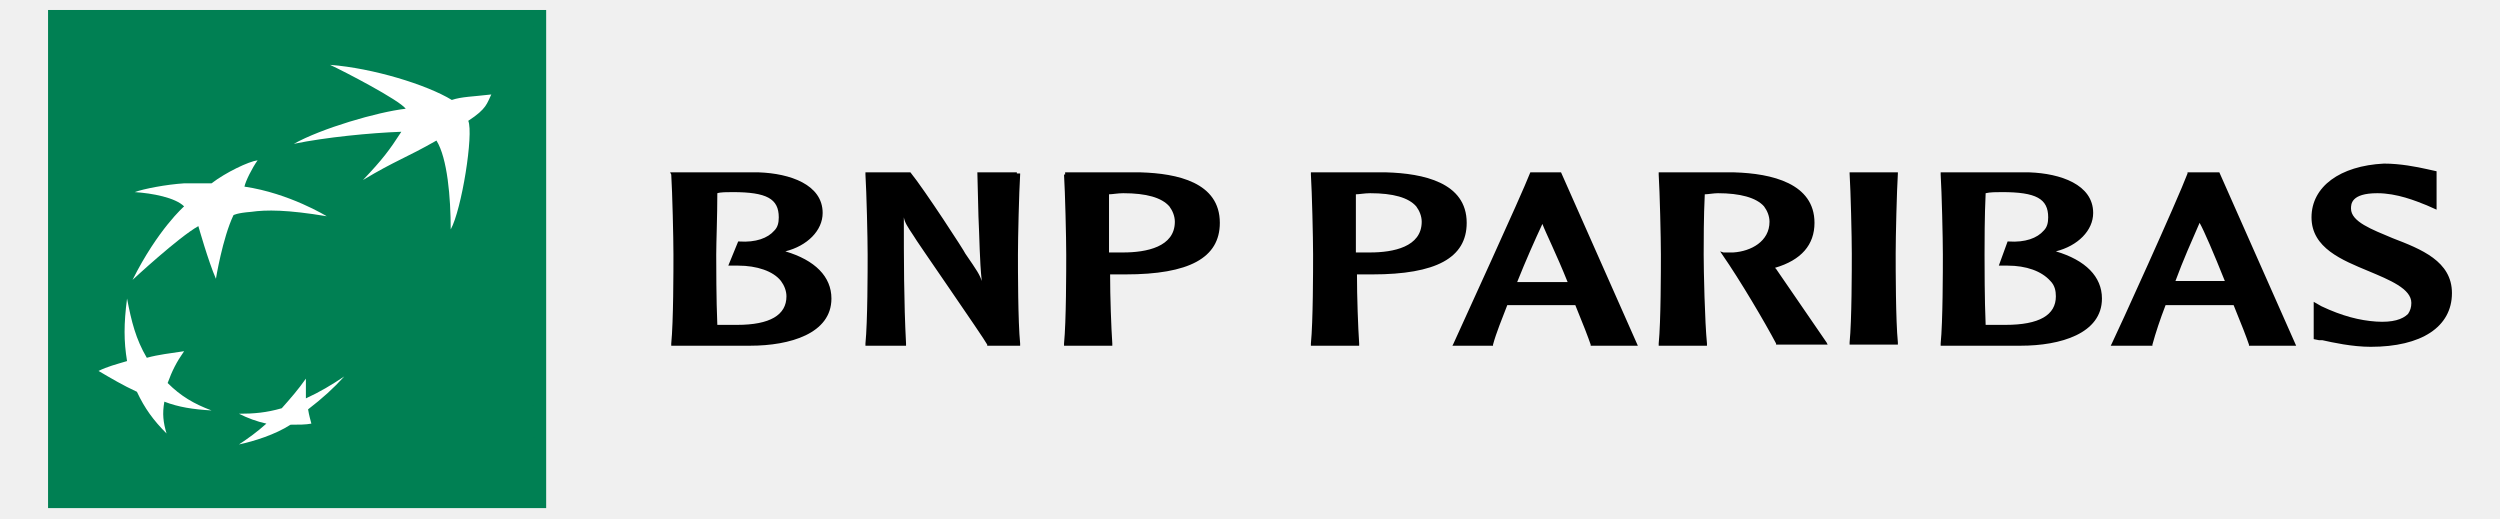
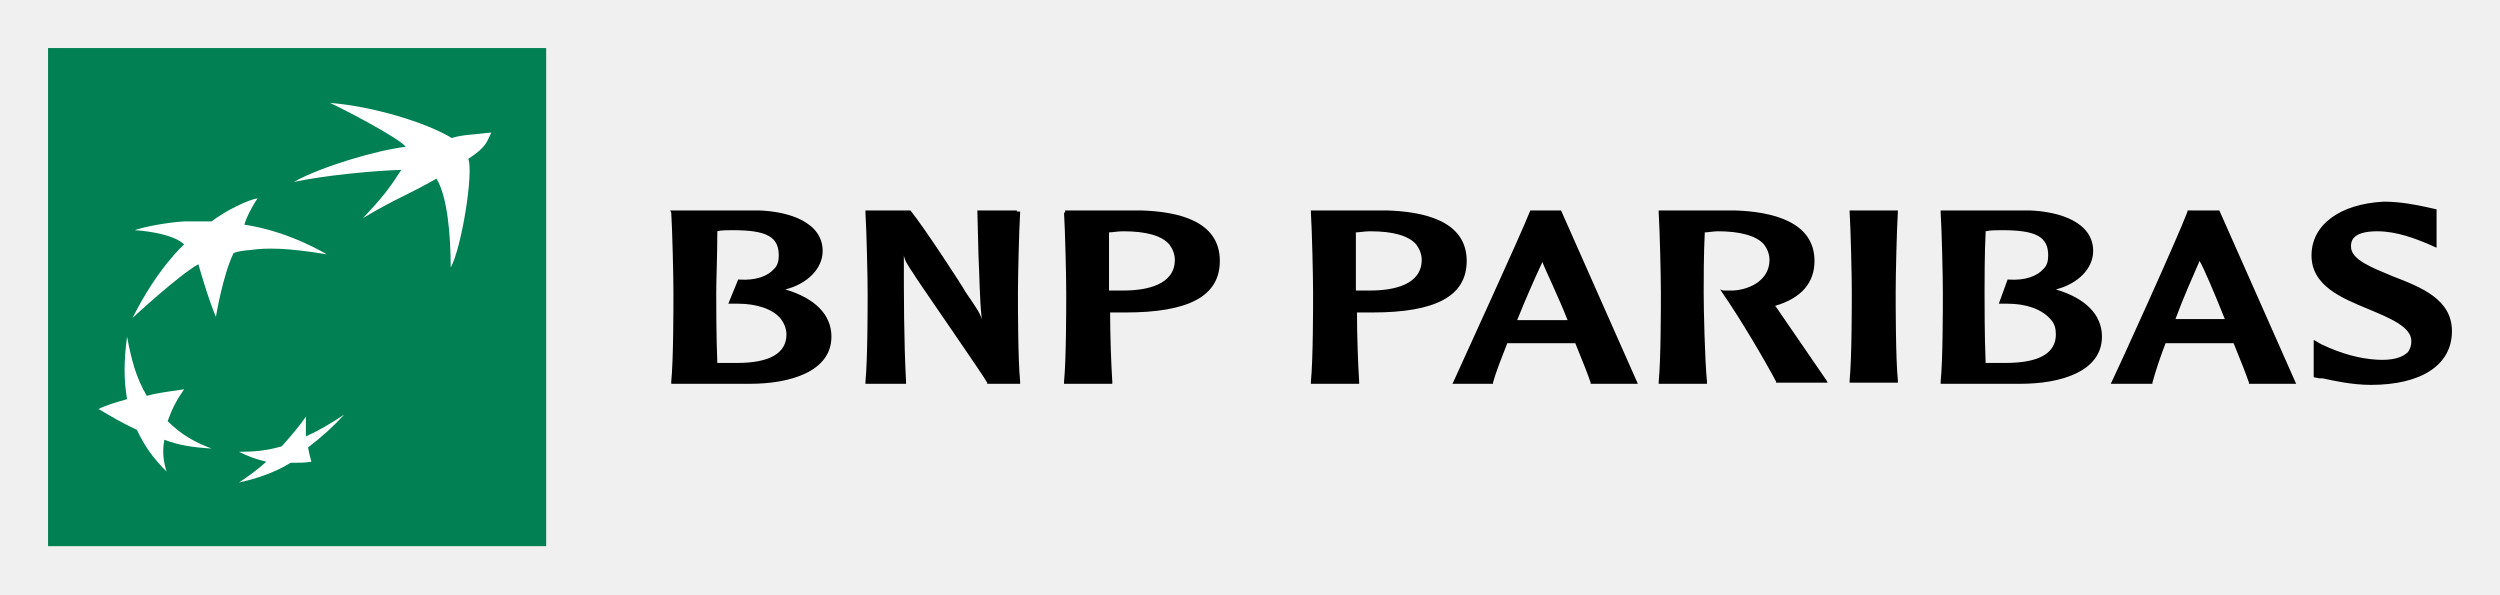
- <svg xmlns="http://www.w3.org/2000/svg" viewBox="-4.38 -0.91 227.86 47.22" xml:space="preserve">
+ <svg xmlns="http://www.w3.org/2000/svg" viewBox="-4.38 -4.38 227.86 54.16" xml:space="preserve">
  <g class="layer">
    <path d="m0,0l45.4,0l0,45.4l-45.4,0l0,-45.4z" fill="#008053" id="svg_1" />
    <path d="m44,22.9c0,9.5 0.4,19.2 0.4,19.2c0,1.1 -0.7,1.8 -1.6,1.8l-39.3,0c-0.9,0 -1.5,-0.8 -1.6,-1.8c0,0 -1.1,-8.3 -1.1,-20.9c0,-12.7 1.2,-18.6 1.2,-18.6c0.1,-1 0.7,-1.8 1.6,-1.8l39.3,0c0.9,0 1.6,0.8 1.6,1.8c-0.1,0 -0.5,10.9 -0.5,20.3" fill="#008053" id="svg_2" />
    <path d="m35.2,12.2c-2.8,1.6 -3.7,1.8 -6.7,3.6l0.1,-0.3c1.6,-1.7 2.3,-2.5 3.3,-4c-2.8,0.2 -6.9,0.5 -9.8,1.1l0.2,-0.3c2.7,-1.3 7.6,-2.6 10.1,-2.9c-0.6,-0.9 -5.6,-3.6 -6.8,-4.1l0.1,-0.3c3.8,0.4 8.8,2.2 10.9,3.5c0.9,-0.3 1.9,-0.3 3.6,-0.5c0,0 -0.3,1 -2.1,2.3c0.5,1.2 -0.6,8.1 -1.6,9.9c0,-2.8 -0.2,-6.4 -1.3,-8m-20.5,24.6l0.1,-0.3c-1.5,-0.6 -3,-1 -4.2,-2.2c0.4,-1.1 0.8,-1.9 1.5,-2.9l0.1,-0.3c-1.3,0.2 -2.4,0.7 -3.5,0.9c-0.9,-1.5 -1.2,-3.6 -1.7,-5.6l0,0.2c-0.2,2.3 -0.3,3.9 0,5.7c-0.9,0.3 -1.7,0.3 -2.5,0.6l-0.1,0.3c1.2,0.7 2.1,1.3 3.5,1.9c0.7,1.5 1.5,2.6 2.7,3.8l0.1,-0.3c-0.2,-0.9 -0.5,-1.6 -0.4,-2.6c1.5,0.5 2.7,0.7 4.4,0.8m4.2,-22.8s-0.6,1.1 -1.1,2.5l-0.1,0c3.5,0.5 6.8,1.9 7.6,2.4l-0.1,0.3c-3.6,-0.6 -5.5,-0.6 -6.9,-0.4c-1.3,0.1 -1.6,0.3 -1.6,0.3c-0.8,1.7 -1.2,4.5 -1.4,5.5l-0.1,0.3c-0.7,-1.6 -1.6,-4.8 -1.6,-4.8c-1.8,1 -6,4.9 -6,4.9c2.3,-4.6 4.7,-6.7 4.7,-6.7c-0.8,-0.8 -2.9,-1.2 -4.5,-1.3l0.1,-0.3c1,-0.3 3,-0.4 4.3,-0.5l2.5,0c1.3,-1.1 3.4,-2.1 4.2,-2.2m4.4,19.9c-0.7,1 -1.4,1.8 -2.2,2.7c-1.2,0.3 -2.6,0.2 -3.7,0.2l-0.1,0.3c0.8,0.4 1.6,0.7 2.5,0.9c-0.7,0.6 -1.6,1.1 -2.3,1.6l-0.1,0.3c1.4,-0.3 3.3,-0.9 4.7,-1.8c0.7,0 1.4,0 1.9,-0.1l0.1,-0.3c-0.1,-0.3 -0.4,-0.5 -0.5,-1c1.3,-1 2.2,-1.9 3.3,-3l0.2,-0.3c-1.1,0.7 -2.4,1.8 -3.6,2.4c-0.1,-0.7 -0.2,-1.2 -0.2,-1.9" fill="#008053" id="svg_3" />
    <path d="m35.4,11.9c-2.8,1.6 -3.7,1.8 -6.7,3.6c1.8,-1.9 2.4,-2.7 3.5,-4.4c-2.8,0.1 -6.9,0.5 -9.8,1.1c2.5,-1.4 7.6,-2.9 10.2,-3.2c-0.6,-0.8 -5.6,-3.4 -6.9,-4c3.9,0.3 8.8,1.8 11.1,3.2c0.9,-0.3 1.9,-0.3 3.6,-0.5c-0.4,0.8 -0.4,1.3 -2.1,2.4c0.5,1.2 -0.6,8.1 -1.6,9.9c0,-2.9 -0.3,-6.5 -1.3,-8.1m-20.5,24.6c-1.6,-0.6 -2.8,-1.3 -4,-2.5c0.4,-1.1 0.8,-1.9 1.5,-2.9c-1.3,0.2 -2.3,0.3 -3.4,0.6c-1,-1.7 -1.4,-3.3 -1.8,-5.4c-0.3,2.3 -0.3,3.9 0,5.7c-1,0.3 -1.8,0.5 -2.6,0.9c1.2,0.7 2.2,1.3 3.5,1.9c0.7,1.5 1.5,2.6 2.7,3.8c-0.3,-1 -0.4,-1.8 -0.2,-2.9c1.3,0.5 2.6,0.7 4.3,0.8m4.2,-22.8c-0.5,0.7 -1.1,1.9 -1.2,2.4c4.1,0.6 7.5,2.7 7.5,2.7c-3.6,-0.6 -5.5,-0.6 -6.9,-0.4c-1.3,0.1 -1.6,0.3 -1.6,0.3c-1,2.1 -1.6,5.8 -1.6,5.8c-0.7,-1.6 -1.6,-4.8 -1.6,-4.8c-1.8,1 -6,4.9 -6,4.9c2.3,-4.6 4.7,-6.7 4.7,-6.7c-0.8,-0.8 -2.9,-1.2 -4.5,-1.3c0.8,-0.3 2.9,-0.7 4.5,-0.8l2.5,0c1.3,-1 3.4,-2 4.2,-2.1m4.4,19.9c-0.7,1 -1.4,1.8 -2.2,2.7c-1.4,0.4 -2.5,0.5 -3.9,0.5c0.8,0.4 1.6,0.7 2.5,0.9c-0.9,0.8 -1.6,1.3 -2.5,1.9c1.4,-0.3 3.3,-0.9 4.7,-1.8c0.7,0 1.4,0 1.9,-0.1c-0.1,-0.4 -0.2,-0.7 -0.3,-1.3c1.3,-1 2.3,-1.9 3.3,-3c-1.2,0.8 -2.2,1.4 -3.5,2l0,-1.8z" fill="#fff" id="svg_4" />
    <path d="m62.4,16.6c3.1,0 4.2,0.6 4.2,2.3c0,0.5 -0.1,0.9 -0.4,1.2c-0.6,0.7 -1.7,1.1 -3.2,1l-0.1,0l-0.9,2.2l0.9,0c1.7,0 3.2,0.5 3.9,1.4c0.3,0.4 0.5,0.9 0.5,1.4c0,1.7 -1.5,2.6 -4.5,2.6l-1.8,0c-0.1,-2.3 -0.1,-5.5 -0.1,-6.4c0,-1.1 0.1,-3.5 0.1,-5.6c0.3,-0.1 0.9,-0.1 1.4,-0.1m-5.6,-1.6c0.1,1.6 0.2,5.8 0.2,7.3c0,1.4 0,6.1 -0.2,8.1l0,0.2l7.2,0c3.6,0 7.4,-1.1 7.4,-4.3c0,-2 -1.5,-3.5 -4.2,-4.3c2,-0.5 3.4,-1.9 3.4,-3.5c0,-2.6 -3,-3.6 -5.8,-3.7l-8.1,0l0.1,0.2zm31.5,-0.2l-3.6,0l0.1,4c0.1,2 0.1,4 0.3,5.9c-0.2,-0.6 -0.4,-0.9 -1.5,-2.5c0,-0.1 -3.7,-5.8 -5,-7.4l-4.1,0l0,0.2c0.1,1.6 0.2,5.8 0.2,7.3c0,1.4 0,6.1 -0.2,8.1l0,0.2l3.7,0l0,-0.2c-0.2,-3.8 -0.2,-7.7 -0.2,-11.5c0.1,0.5 0.3,0.8 0.9,1.7c0,0.1 6.4,9.3 6.7,9.9l0,0.1l3,0l0,-0.2c-0.2,-2 -0.2,-6.7 -0.2,-8.1c0,-1.5 0.1,-5.7 0.2,-7.3l0,-0.1l-0.3,0l0,-0.1zm9.7,1.9q3.15,0 4.2,1.2c0.3,0.4 0.5,0.9 0.5,1.4c0,2.3 -2.6,2.8 -4.7,2.8l-1.3,0l0,-5.3c0.3,0 0.8,-0.1 1.3,-0.1m-5.4,-1.7c0.1,1.6 0.2,5.8 0.2,7.3c0,1.4 0,6.1 -0.2,8.1l0,0.2l4.4,0l0,-0.2c-0.1,-1.5 -0.2,-4.2 -0.2,-6.3l1.4,0c5.8,0 8.6,-1.5 8.6,-4.7c0,-3.7 -3.9,-4.5 -7.2,-4.6l-6.9,0l0,0.2m27.8,1.7q3.15,0 4.2,1.2c0.3,0.4 0.5,0.9 0.5,1.4c0,2.3 -2.6,2.8 -4.7,2.8l-1.3,0l0,-5.3c0.3,0 0.8,-0.1 1.3,-0.1m-5.4,-1.7c0.1,1.6 0.2,5.8 0.2,7.3c0,1.4 0,6.1 -0.2,8.1l0,0.2l4.4,0l0,-0.2c-0.1,-1.5 -0.2,-4.2 -0.2,-6.3l1.4,0c5.8,0 8.6,-1.5 8.6,-4.7c0,-3.7 -4,-4.5 -7.3,-4.6l-6.9,0l0,0.2zm21.1,4.5c0.3,0.8 1.3,2.8 2.3,5.3l-4.6,0c0.8,-2 1.6,-3.8 2.3,-5.3m-1.1,-4.7c-0.9,2.3 -6.2,13.8 -7,15.6l-0.1,0.2l3.7,0l0,-0.1c0.3,-1.1 0.8,-2.3 1.3,-3.6l6.2,0c0.7,1.7 1.2,3 1.4,3.6l0,0.1l4.3,0l-7,-15.8l0.1,0l-2.9,0zm11.7,0.2c0.1,1.6 0.2,5.8 0.2,7.3c0,1.4 0,6.1 -0.2,8.1l0,0.2l4.4,0l0,-0.2c-0.2,-2 -0.3,-6.7 -0.3,-8.1c0,-1.1 0,-3.5 0.1,-5.5c0.3,0 0.8,-0.1 1.2,-0.1c2,0 3.5,0.4 4.2,1.2c0.3,0.4 0.5,0.9 0.5,1.4c0,1.8 -1.7,2.7 -3.3,2.8l-0.9,0l-0.3,-0.1l0.2,0.3c1.6,2.3 3.9,6.2 4.9,8.1l0,0.1l4.7,0l-0.1,-0.2c-0.2,-0.3 -3.3,-4.8 -4.6,-6.7l-0.1,-0.1c2.4,-0.7 3.6,-2.1 3.6,-4.1c0,-3.6 -3.9,-4.5 -7.3,-4.6l-6.9,0l0,0.2zm21.6,-0.2l-4.2,0l0,0.1c0.1,1.6 0.2,5.8 0.2,7.3c0,1.4 0,6.1 -0.2,8.1l0,0.2l4.4,0l0,-0.2c-0.2,-2 -0.2,-6.7 -0.2,-8.1c0,-1.5 0.1,-5.7 0.2,-7.3l0,-0.1l-0.2,0zm9.7,1.8c3.1,0 4.2,0.6 4.2,2.3c0,0.5 -0.1,0.9 -0.4,1.2c-0.6,0.7 -1.7,1.1 -3.2,1l-0.1,0l-0.8,2.2l0.8,0c1.7,0 3.1,0.5 3.9,1.4c0.4,0.4 0.5,0.9 0.5,1.4c0,1.7 -1.5,2.6 -4.6,2.6l-1.8,0c-0.1,-2.3 -0.1,-5.5 -0.1,-6.4c0,-1.1 0,-3.5 0.1,-5.6c0.4,-0.1 1,-0.1 1.5,-0.1m-5.6,-1.6c0.1,1.6 0.2,5.8 0.2,7.3c0,1.4 0,6.1 -0.2,8.1l0,0.2l7.3,0c3.6,0 7.4,-1.1 7.4,-4.3c0,-2 -1.5,-3.5 -4.2,-4.3c2,-0.5 3.4,-1.9 3.4,-3.5c0,-2.6 -3,-3.6 -5.8,-3.7l-8.1,0l0,0.2zm23.6,4.4c0.4,0.7 1.3,2.8 2.3,5.3l-4.5,0c0.7,-1.9 1.5,-3.7 2.2,-5.3m1.8,-4.6l-2.9,0l0,0.1c-0.9,2.4 -6.4,14.5 -6.9,15.5l-0.1,0.2l3.8,0l0,-0.1q0.45,-1.65 1.2,-3.6l6.2,0c0.7,1.7 1.2,3 1.4,3.6l0,0.1l4.3,0l-7,-15.8zm8.4,4.1c0,2.8 2.8,3.9 5.2,4.9c1.9,0.8 3.9,1.6 3.9,2.9c0,0.4 -0.1,0.7 -0.3,1c-0.5,0.5 -1.4,0.8 -2.9,0.7s-3.1,-0.5 -5,-1.4l-0.7,-0.4l0,3.4l0.5,0.1l0.3,0c0.9,0.2 2.7,0.6 4.4,0.6c4.6,0 7.4,-1.8 7.4,-4.9c0,-2.9 -2.8,-4 -5.4,-5c-1.9,-0.8 -3.8,-1.5 -3.8,-2.7c0,-0.4 0,-1.4 2.4,-1.4c1.8,0 3.5,0.7 4.5,1.1l0.9,0.4l0,-3.5l-0.9,-0.2c-0.9,-0.2 -2.4,-0.5 -3.9,-0.5c-4,0.2 -6.6,2.1 -6.6,4.9" id="svg_5" />
  </g>
</svg>
